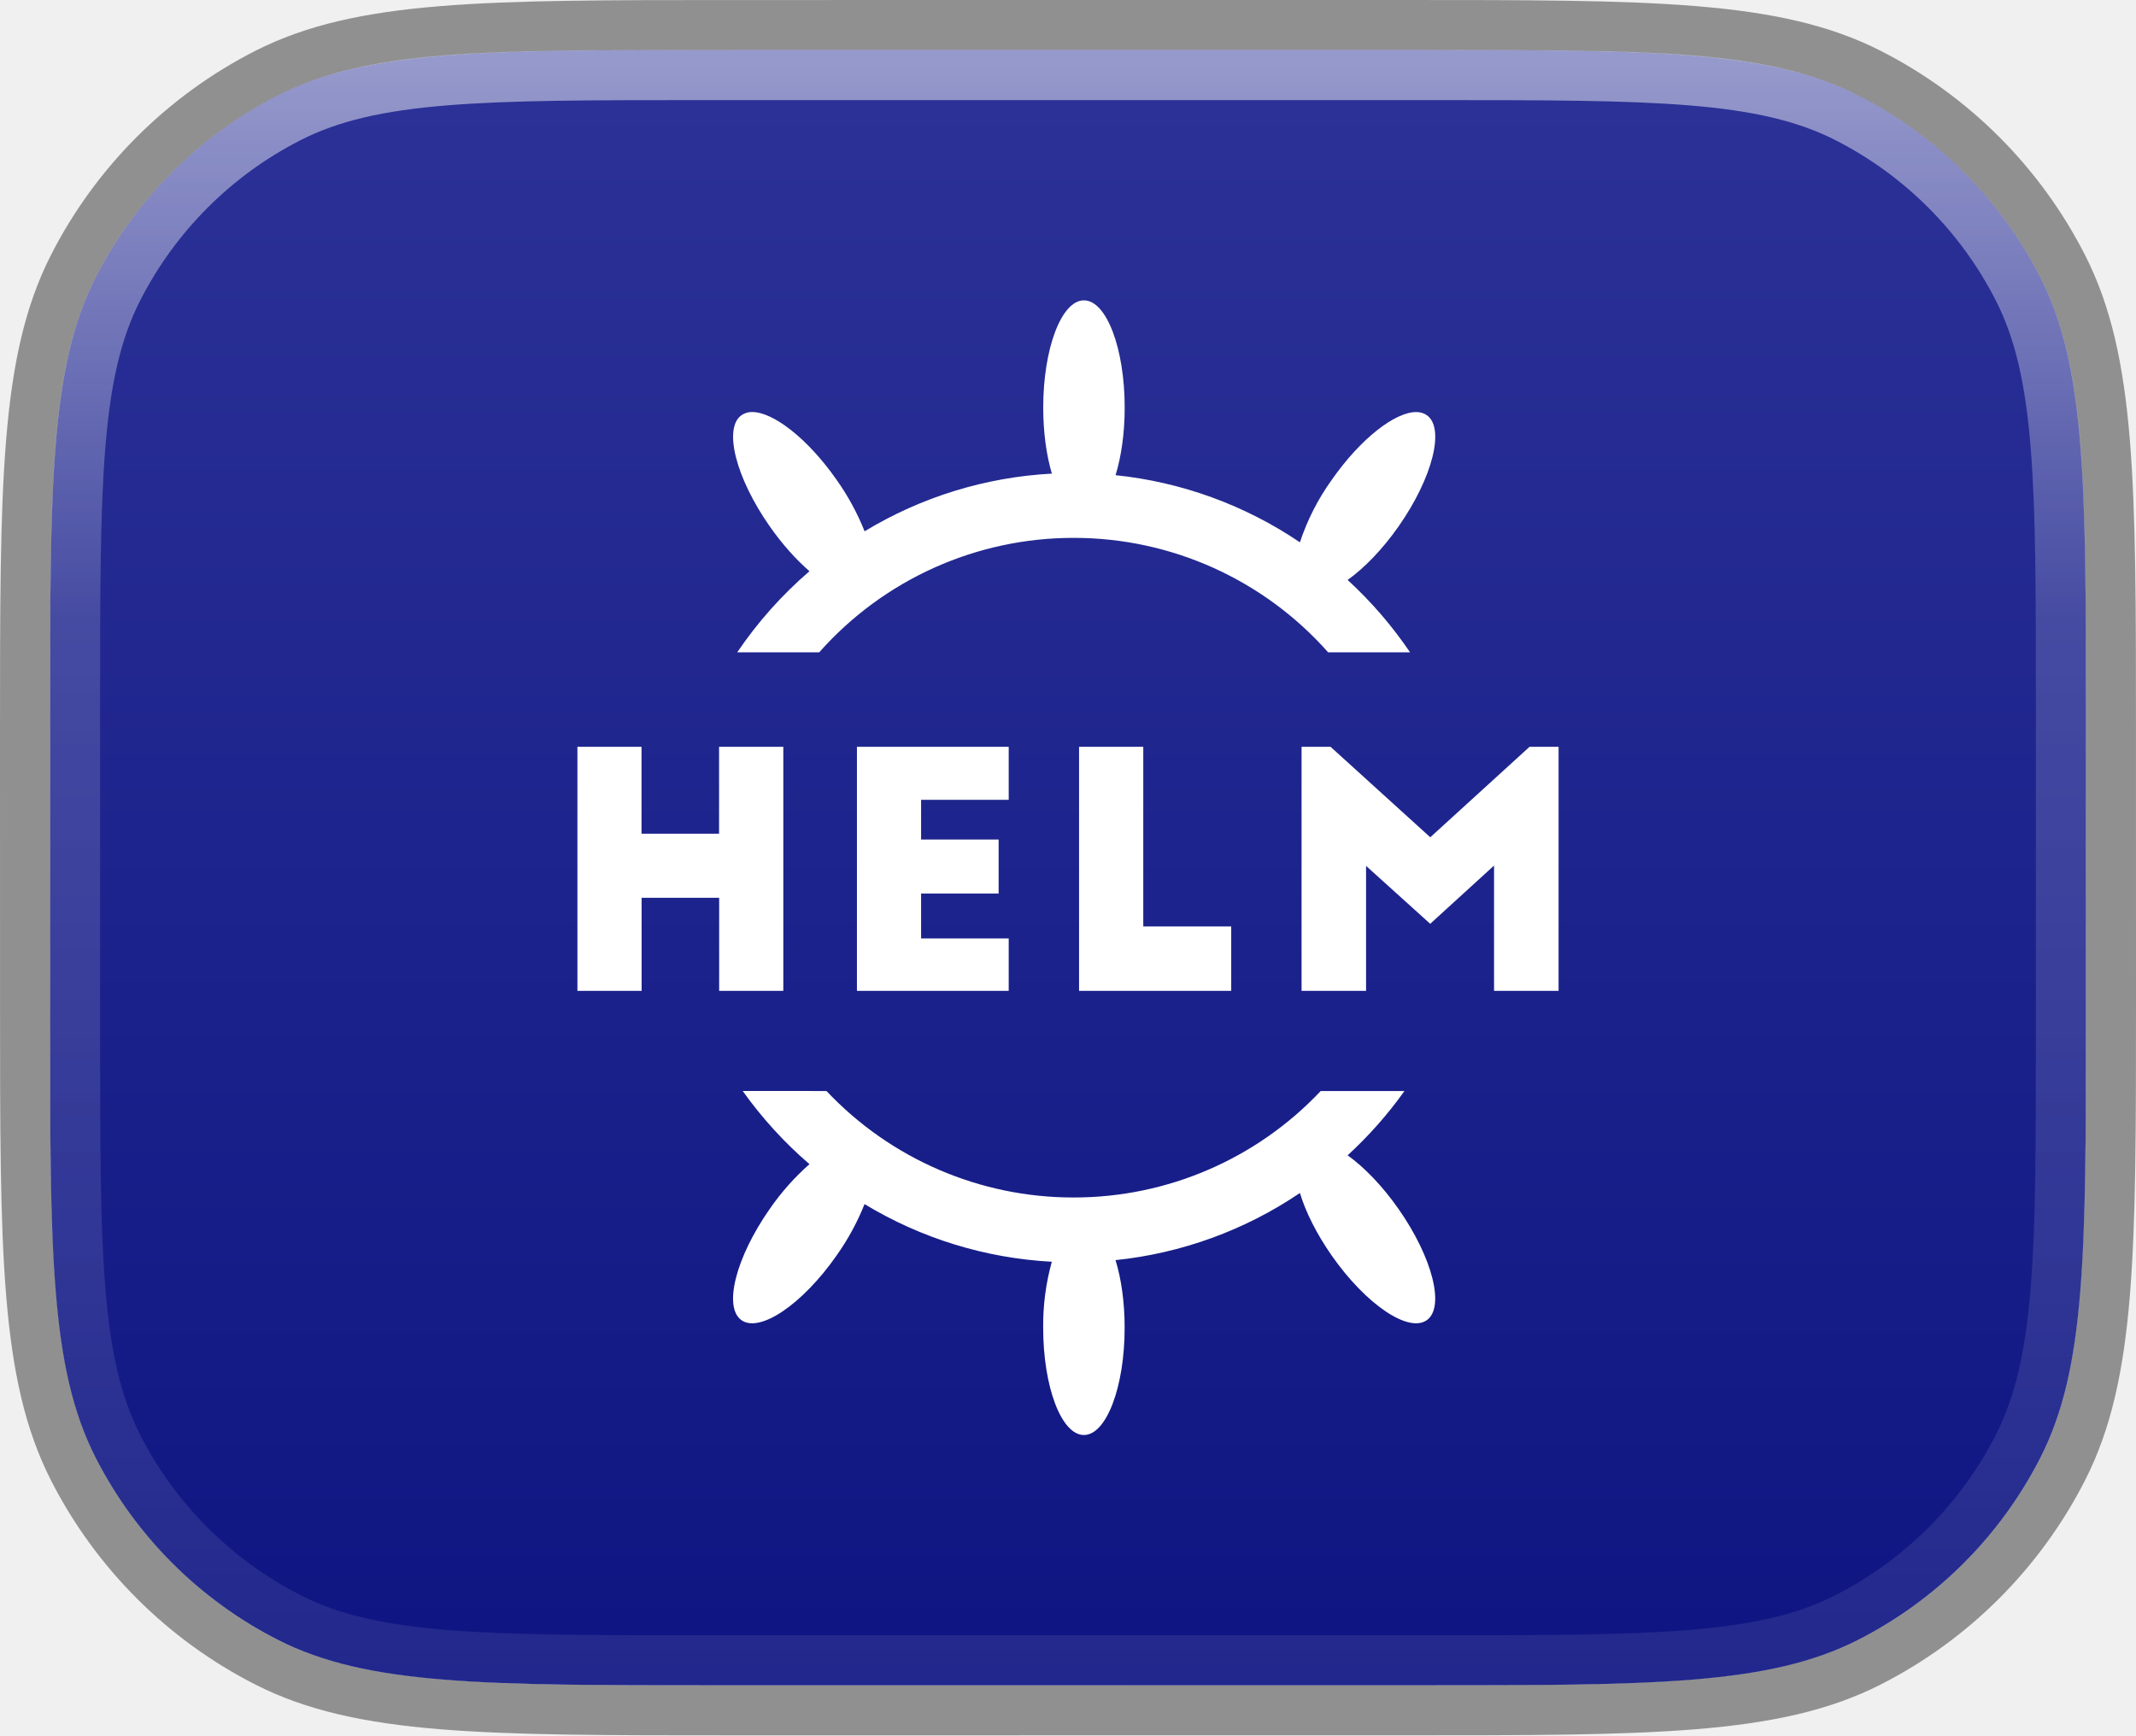
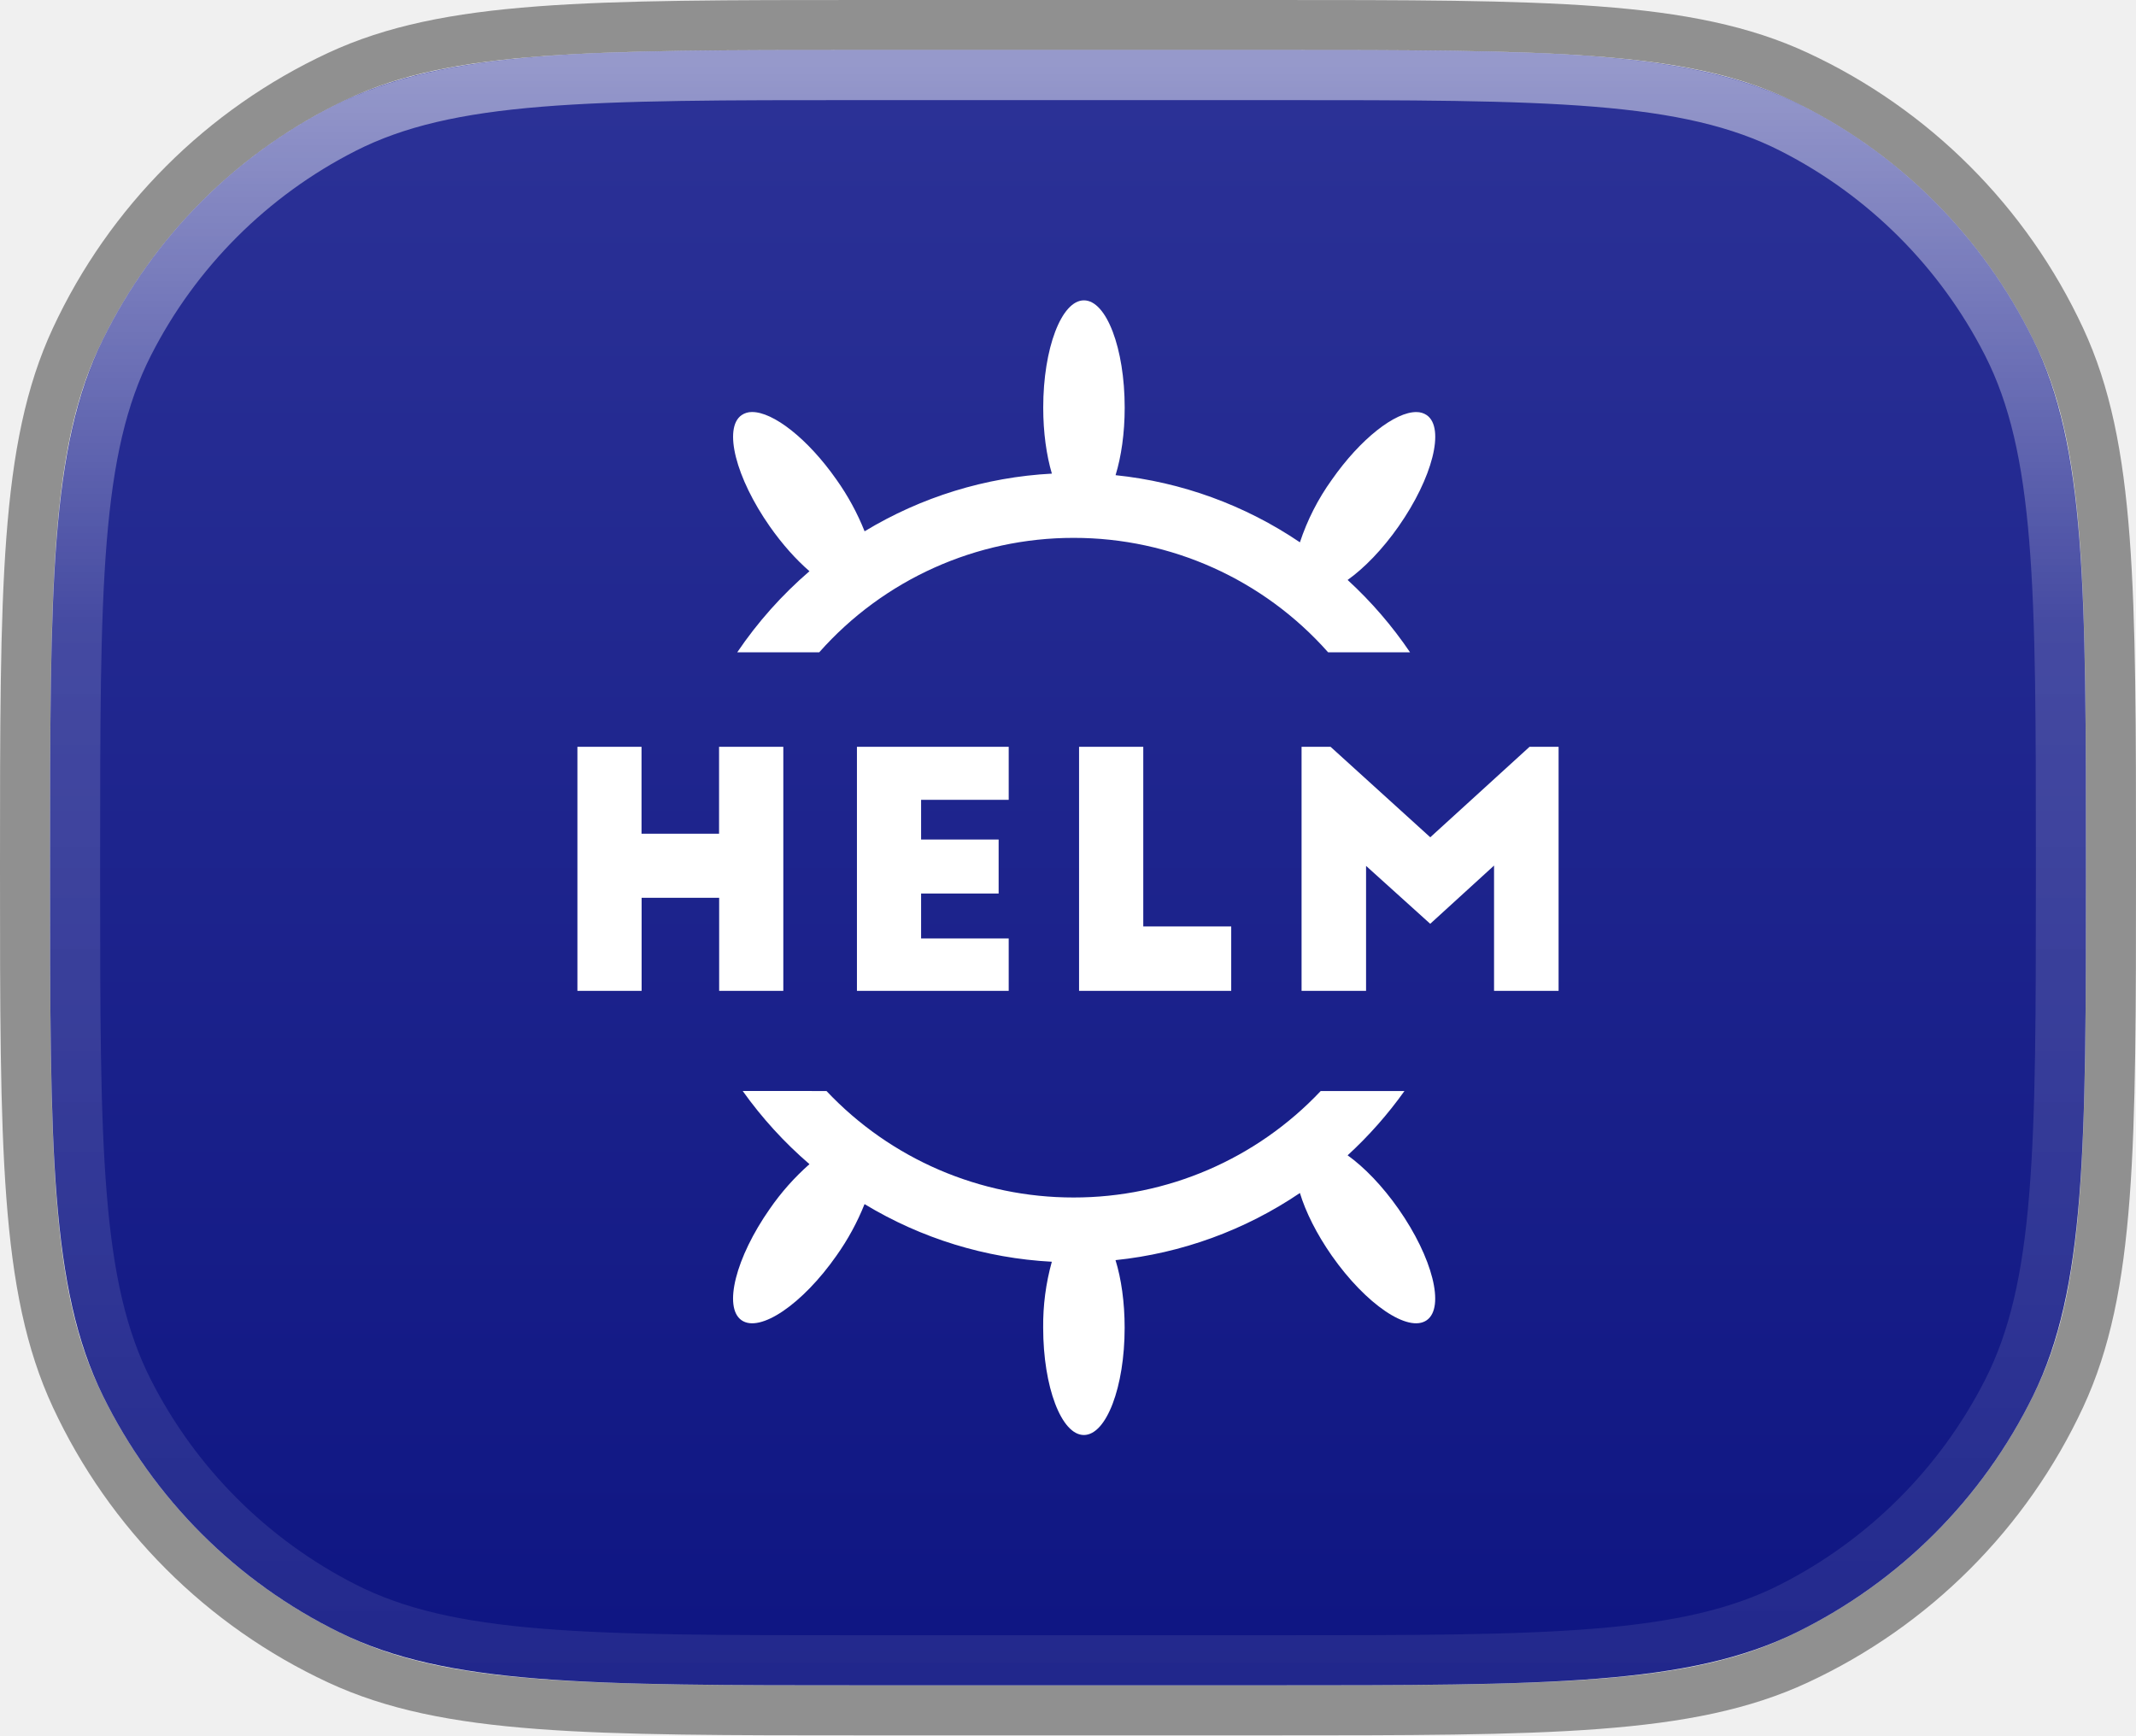
<svg xmlns="http://www.w3.org/2000/svg" viewBox="0 0 64 52" width="64" height="52">
  <defs>
    <linearGradient id="fill" x1="0" y1="0" x2="0" y2="1">
      <stop offset="0" stop-color="#2c3297" />
      <stop offset="1" stop-color="#0e1582" />
    </linearGradient>
    <linearGradient id="edge" x1="0" y1="0" x2="0" y2="1">
      <stop offset="0" stop-color="#ffffff" stop-opacity="0.5" />
      <stop offset="0.35" stop-color="#ffffff" stop-opacity="0.16" />
      <stop offset="1" stop-color="#ffffff" stop-opacity="0.08" />
    </linearGradient>
  </defs>
-   <path d="M 42.050 0.750 c 7.421 0 11.131 0 13.965 1.444 a 13.250 13.250 0 0 1 5.790 5.790 c 1.444 2.834 1.444 6.545 1.444 13.965 L 63.250 30.050 c 0 7.421 0 11.131 -1.444 13.965 a 13.250 13.250 0 0 1 -5.790 5.790 c -2.834 1.444 -6.545 1.444 -13.965 1.444 L 21.950 51.250 c -7.421 0 -11.131 0 -13.965 -1.444 a 13.250 13.250 0 0 1 -5.790 -5.790 c -1.444 -2.834 -1.444 -6.545 -1.444 -13.965 L 0.750 21.950 c 0 -7.421 0 -11.131 1.444 -13.965 a 13.250 13.250 0 0 1 5.790 -5.790 c 2.834 -1.444 6.545 -1.444 13.965 -1.444 Z" fill="none" stroke="#000000" stroke-opacity="0.4" stroke-width="1.5" />
-   <path d="M 42.500 1.500 c 7.001 0 10.501 0 13.175 1.362 a 12.500 12.500 0 0 1 5.463 5.463 c 1.362 2.674 1.362 6.174 1.362 13.175 L 62.500 30.500 c 0 7.001 0 10.501 -1.362 13.175 a 12.500 12.500 0 0 1 -5.463 5.463 c -2.674 1.362 -6.174 1.362 -13.175 1.362 L 21.500 50.500 c -7.001 0 -10.501 0 -13.175 -1.362 a 12.500 12.500 0 0 1 -5.463 -5.463 c -1.362 -2.674 -1.362 -6.174 -1.362 -13.175 L 1.500 21.500 c 0 -7.001 0 -10.501 1.362 -13.175 a 12.500 12.500 0 0 1 5.463 -5.463 c 2.674 -1.362 6.174 -1.362 13.175 -1.362 Z" fill="url(#fill)" />
-   <path d="M 42.950 2.250 c 6.581 0 9.871 0 12.384 1.281 a 11.750 11.750 0 0 1 5.135 5.135 c 1.281 2.513 1.281 5.804 1.281 12.384 L 61.750 30.950 c 0 6.581 0 9.871 -1.281 12.384 a 11.750 11.750 0 0 1 -5.135 5.135 c -2.513 1.281 -5.804 1.281 -12.384 1.281 L 21.050 49.750 c -6.581 0 -9.871 0 -12.384 -1.281 a 11.750 11.750 0 0 1 -5.135 -5.135 c -1.281 -2.513 -1.281 -5.804 -1.281 -12.384 L 2.250 21.050 c 0 -6.581 0 -9.871 1.281 -12.384 a 11.750 11.750 0 0 1 5.135 -5.135 c 2.513 -1.281 5.804 -1.281 12.384 -1.281 Z" fill="none" stroke="url(#edge)" stroke-width="1.5" />
+   <path d="M 38.000 0.750 c 8.394 0 12.591 0 15.848 1.513 a 16.250 16.250 0 0 1 7.889 7.889 c 1.513 3.257 1.513 7.454 1.513 15.848 L 63.250 26.000 c 0 8.394 0 12.591 -1.513 15.848 a 16.250 16.250 0 0 1 -7.889 7.889 c -3.257 1.513 -7.454 1.513 -15.848 1.513 L 26.000 51.250 c -8.394 0 -12.591 0 -15.848 -1.513 a 16.250 16.250 0 0 1 -7.889 -7.889 c -1.513 -3.257 -1.513 -7.454 -1.513 -15.848 L 0.750 26.000 c 0 -8.394 0 -12.591 1.513 -15.848 a 16.250 16.250 0 0 1 7.889 -7.889 c 3.257 -1.513 7.454 -1.513 15.848 -1.513 Z" fill="none" stroke="#000000" stroke-opacity="0.4" stroke-width="1.5" />
+   <path d="M 38.000 1.500 c 8.398 0 12.597 0 15.826 1.584 a 15.500 15.500 0 0 1 7.090 7.090 c 1.584 3.229 1.584 7.428 1.584 15.826 L 62.500 26.000 c 0 8.398 0 12.597 -1.584 15.826 a 15.500 15.500 0 0 1 -7.090 7.090 c -3.229 1.584 -7.428 1.584 -15.826 1.584 L 26.000 50.500 c -8.398 0 -12.597 0 -15.826 -1.584 a 15.500 15.500 0 0 1 -7.090 -7.090 c -1.584 -3.229 -1.584 -7.428 -1.584 -15.826 L 1.500 26.000 c 0 -8.398 0 -12.597 1.584 -15.826 a 15.500 15.500 0 0 1 7.090 -7.090 c 3.229 -1.584 7.428 -1.584 15.826 -1.584 Z" fill="url(#fill)" />
+   <path d="M 38.150 2.250 c 8.261 0 12.391 0 15.546 1.608 a 14.750 14.750 0 0 1 6.446 6.446 c 1.608 3.155 1.608 7.286 1.608 15.546 L 61.750 26.150 c 0 8.261 0 12.391 -1.608 15.546 a 14.750 14.750 0 0 1 -6.446 6.446 c -3.155 1.608 -7.286 1.608 -15.546 1.608 L 25.850 49.750 c -8.261 0 -12.391 0 -15.546 -1.608 a 14.750 14.750 0 0 1 -6.446 -6.446 c -1.608 -3.155 -1.608 -7.286 -1.608 -15.546 L 2.250 25.850 c 0 -8.261 0 -12.391 1.608 -15.546 a 14.750 14.750 0 0 1 6.446 -6.446 c 3.155 -1.608 7.286 -1.608 15.546 -1.608 Z" fill="none" stroke="url(#edge)" stroke-width="1.5" />
  <g fill="#ffffff" color="#ffffff">
    <svg x="15" y="9" width="34" height="34" viewBox="0 0 24 24">
      <path d="M12.337 0c-.475 0-.861 1.016-.861 2.269 0 .527.069 1.011.183 1.396a8.514 8.514 0 0 0-3.961 1.22 5.229 5.229 0 0 0-.595-1.093c-.606-.866-1.34-1.436-1.79-1.43a.381.381 0 0 0-.217.066c-.39.273-.123 1.326.596 2.353.267.381.559.705.84.948a8.683 8.683 0 0 0-1.528 1.716h1.734a7.179 7.179 0 0 1 5.381-2.421 7.18 7.18 0 0 1 5.382 2.42h1.733a8.687 8.687 0 0 0-1.32-1.53c.35-.249.735-.643 1.078-1.133.719-1.027.986-2.08.596-2.353a.382.382 0 0 0-.217-.065c-.45-.007-1.184.563-1.79 1.43a4.897 4.897 0 0 0-.676 1.325 8.52 8.52 0 0 0-3.899-1.42c.12-.39.193-.887.193-1.429 0-1.253-.386-2.269-.862-2.269zM1.624 9.443v5.162h1.358v-1.968h1.64v1.968h1.357V9.443H4.62v1.838H2.98V9.443zm5.912 0v5.162h3.21v-1.108H8.893v-.95h1.64v-1.142h-1.64v-.84h1.853V9.443zm4.698 0v5.162h3.218v-1.362h-1.86v-3.8zm4.706 0v5.162h1.364v-2.643l1.357 1.225 1.35-1.232v2.65h1.365V9.443h-.614l-2.1 1.914-2.109-1.914zm-11.82 7.28a8.688 8.688 0 0 0 1.412 1.548 5.206 5.206 0 0 0-.841.948c-.719 1.027-.985 2.08-.596 2.353.39.273 1.289-.338 2.007-1.364a5.23 5.23 0 0 0 .595-1.092 8.514 8.514 0 0 0 3.961 1.219 5.01 5.01 0 0 0-.183 1.396c0 1.253.386 2.269.861 2.269.476 0 .862-1.016.862-2.269 0-.542-.072-1.04-.193-1.43a8.52 8.52 0 0 0 3.9-1.42c.121.4.352.865.675 1.327.719 1.026 1.617 1.637 2.007 1.364.39-.273.123-1.326-.596-2.353-.343-.49-.727-.885-1.077-1.135a8.69 8.69 0 0 0 1.202-1.36h-1.771a7.174 7.174 0 0 1-5.227 2.252 7.174 7.174 0 0 1-5.226-2.252z" />
    </svg>
  </g>
</svg>
